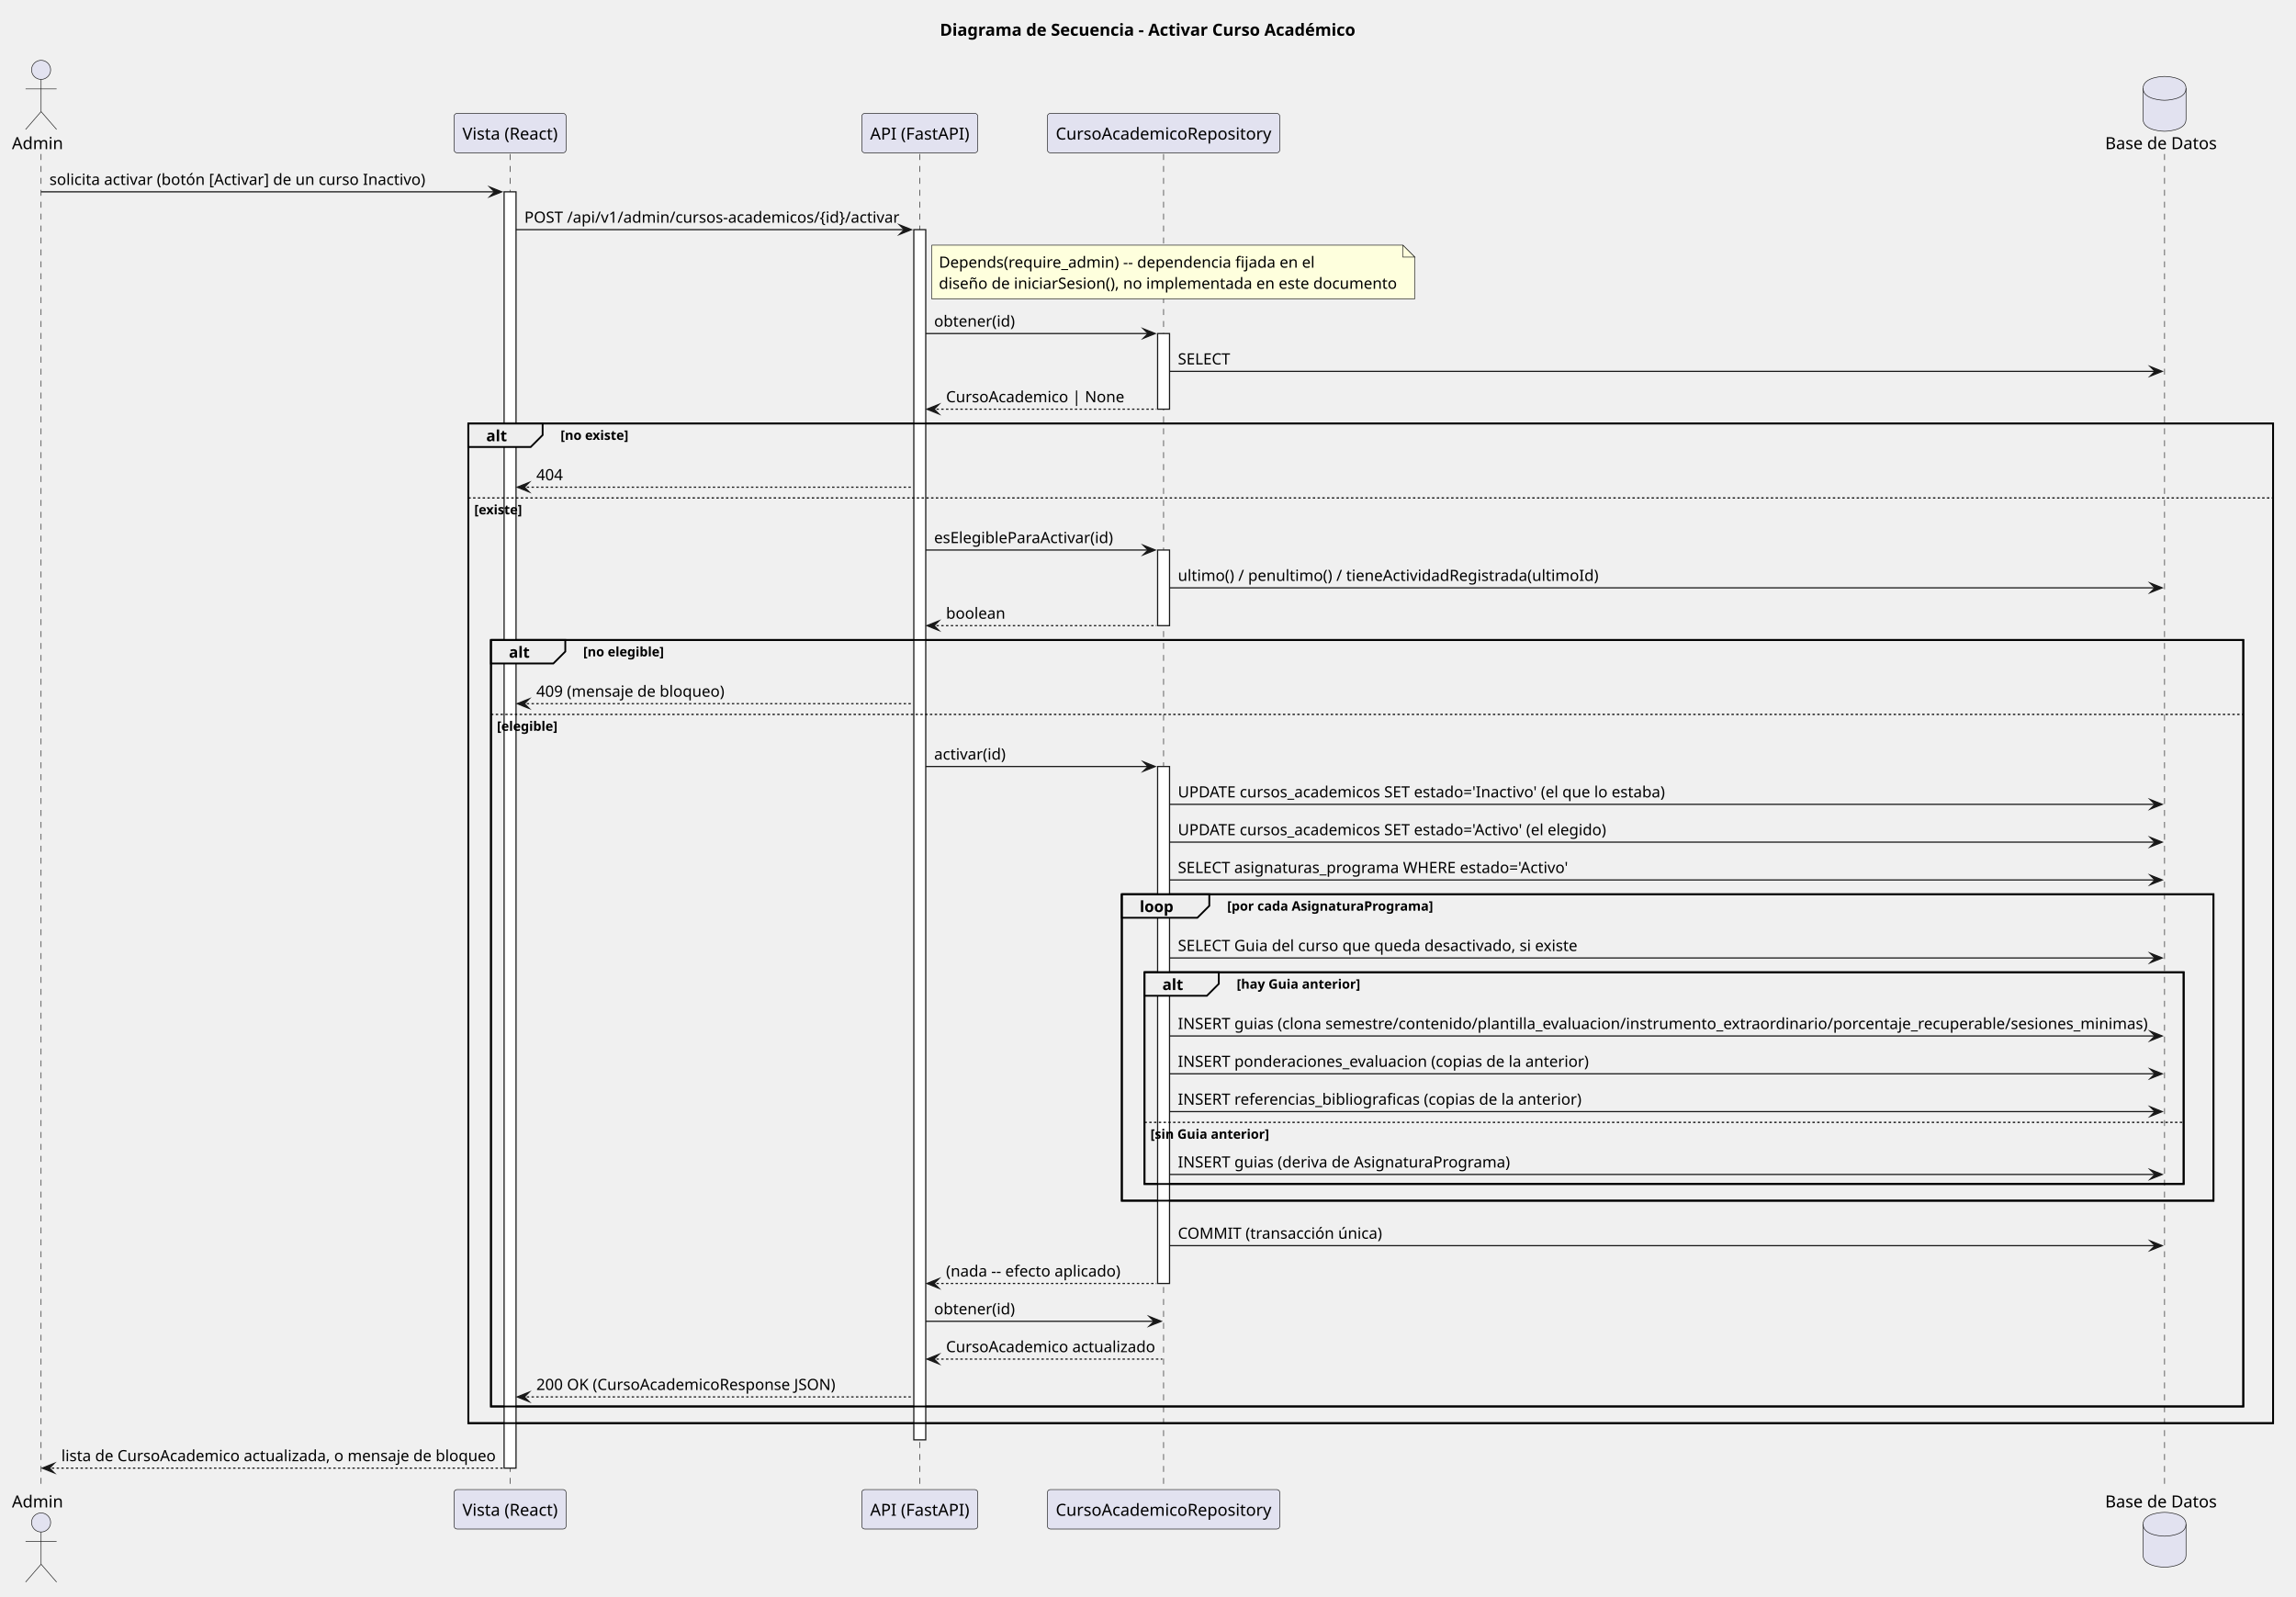
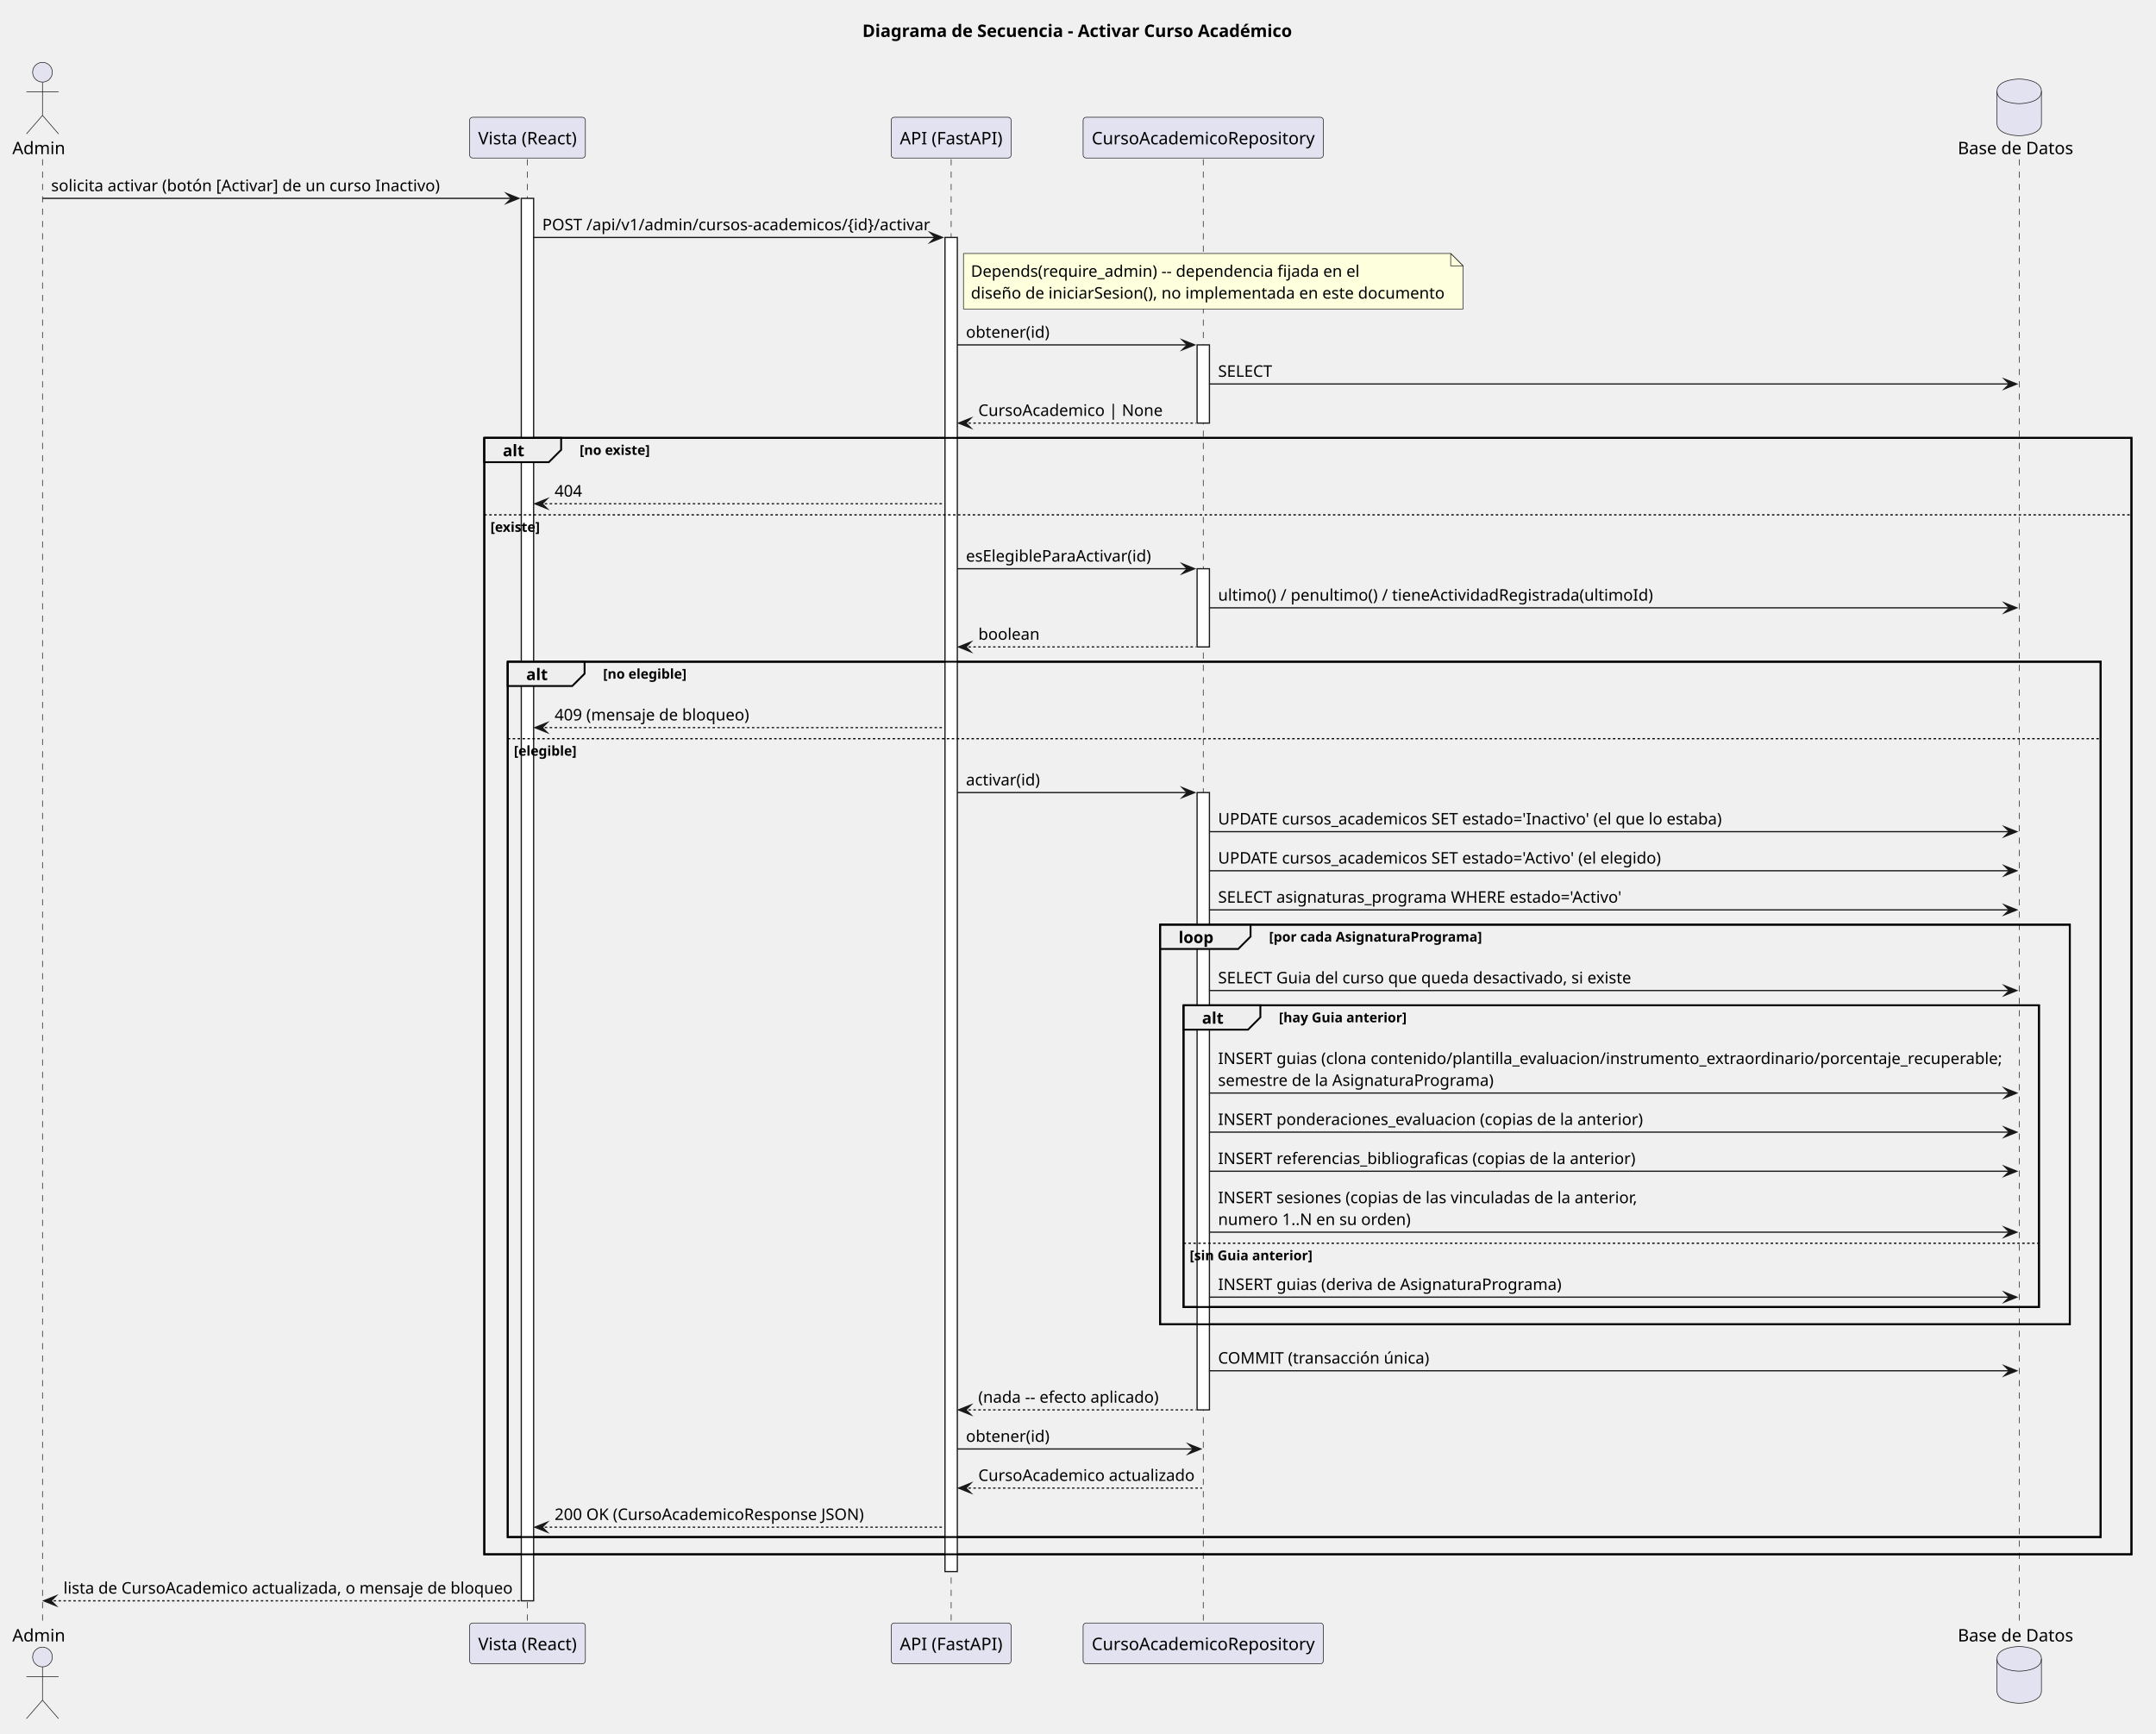
- <svg xmlns="http://www.w3.org/2000/svg" version="1.1" data-diagram-type="SEQUENCE" style="width:1925px;height:1339px;background:#FFFFFF;" width="1925px" height="1339px" viewBox="0 0 1925 1339" zoomAndPan="magnify" preserveAspectRatio="none" contentStyleType="text/css">
+ <svg xmlns="http://www.w3.org/2000/svg" version="1.1" data-diagram-type="SEQUENCE" style="width:1748px;height:1406px;background:#FFFFFF;" width="1748px" height="1406px" viewBox="0 0 1748 1406" zoomAndPan="magnify" preserveAspectRatio="none" contentStyleType="text/css">
  <defs />
  <g font-family="sans-serif" lengthAdjust="spacing">
    <g class="title" data-source-line="1">
-       <text x="788.013" y="29.966" fill="#000" font-size="14" textLength="347.773" font-weight="700">Diagrama de Secuencia - Activar Curso Académico</text>
+       <text x="699.165" y="29.966" fill="#000" font-size="14" textLength="347.773" font-weight="700">Diagrama de Secuencia - Activar Curso Académico</text>
    </g>
-     <rect x="392.65" y="355.078" width="1513.149" height="838.184" fill="none" style="stroke:#000;stroke-width:1.5;" />
-     <rect x="411.65" y="536.59" width="1469.149" height="642.672" fill="none" style="stroke:#000;stroke-width:1.5;" />
-     <rect x="940.556" y="749.808" width="915.244" height="256.924" fill="none" style="stroke:#000;stroke-width:1.5;" />
-     <rect x="959.556" y="815.22" width="871.244" height="177.512" fill="none" style="stroke:#000;stroke-width:1.5;" />
+     <rect x="392.65" y="355.078" width="1335.452" height="905.302" fill="none" style="stroke:#000;stroke-width:1.5;" />
+     <rect x="411.65" y="536.59" width="1291.452" height="709.79" fill="none" style="stroke:#000;stroke-width:1.5;" />
+     <rect x="940.556" y="749.808" width="737.546" height="324.042" fill="none" style="stroke:#000;stroke-width:1.5;" />
+     <rect x="959.556" y="815.22" width="693.546" height="244.63" fill="none" style="stroke:#000;stroke-width:1.5;" />
    <g>
-       <rect x="30.955" y="129.136" width="8" height="1119.832" fill="#000" fill-opacity="0" />
-       <line x1="34.455" y1="129.136" x2="34.455" y2="1248.968" style="stroke:#181818;stroke-width:0.5;stroke-dasharray:5,5;" />
+       <rect x="30.955" y="129.136" width="8" height="1186.95" fill="#000" fill-opacity="0" />
+       <line x1="34.455" y1="129.136" x2="34.455" y2="1316.086" style="stroke:#181818;stroke-width:0.5;stroke-dasharray:5,5;" />
    </g>
    <g>
-       <rect x="424.15" y="129.136" width="8" height="1119.832" fill="#000" fill-opacity="0" />
-       <line x1="427.65" y1="129.136" x2="427.65" y2="1248.968" style="stroke:#181818;stroke-width:0.5;stroke-dasharray:5,5;" />
+       <rect x="424.15" y="129.136" width="8" height="1186.95" fill="#000" fill-opacity="0" />
+       <line x1="427.65" y1="129.136" x2="427.65" y2="1316.086" style="stroke:#181818;stroke-width:0.5;stroke-dasharray:5,5;" />
    </g>
    <g>
-       <rect x="422.65" y="160.842" width="10" height="1070.126" fill="#FFF" style="stroke:#181818;stroke-width:1;" />
+       <rect x="422.65" y="160.842" width="10" height="1137.244" fill="#FFF" style="stroke:#181818;stroke-width:1;" />
    </g>
    <g>
-       <rect x="767.659" y="129.136" width="8" height="1119.832" fill="#000" fill-opacity="0" />
-       <line x1="771.159" y1="129.136" x2="771.159" y2="1248.968" style="stroke:#181818;stroke-width:0.5;stroke-dasharray:5,5;" />
+       <rect x="767.659" y="129.136" width="8" height="1186.95" fill="#000" fill-opacity="0" />
+       <line x1="771.159" y1="129.136" x2="771.159" y2="1316.086" style="stroke:#181818;stroke-width:0.5;stroke-dasharray:5,5;" />
    </g>
    <g>
-       <rect x="766.159" y="192.548" width="10" height="1014.714" fill="#FFF" style="stroke:#181818;stroke-width:1;" />
+       <rect x="766.159" y="192.548" width="10" height="1081.832" fill="#FFF" style="stroke:#181818;stroke-width:1;" />
    </g>
    <g>
-       <rect x="972.056" y="129.136" width="8" height="1119.832" fill="#000" fill-opacity="0" />
-       <line x1="975.556" y1="129.136" x2="975.556" y2="1248.968" style="stroke:#181818;stroke-width:0.5;stroke-dasharray:5,5;" />
+       <rect x="972.056" y="129.136" width="8" height="1186.95" fill="#000" fill-opacity="0" />
+       <line x1="975.556" y1="129.136" x2="975.556" y2="1316.086" style="stroke:#181818;stroke-width:0.5;stroke-dasharray:5,5;" />
    </g>
    <g>
      <rect x="970.556" y="279.666" width="10" height="63.412" fill="#FFF" style="stroke:#181818;stroke-width:1;" />
    </g>
    <g>
      <rect x="970.556" y="461.178" width="10" height="63.412" fill="#FFF" style="stroke:#181818;stroke-width:1;" />
    </g>
    <g>
-       <rect x="970.556" y="642.69" width="10" height="433.454" fill="#FFF" style="stroke:#181818;stroke-width:1;" />
+       <rect x="970.556" y="642.69" width="10" height="500.572" fill="#FFF" style="stroke:#181818;stroke-width:1;" />
    </g>
    <g>
-       <rect x="1811.299" y="129.136" width="8" height="1119.832" fill="#000" fill-opacity="0" />
-       <line x1="1814.799" y1="129.136" x2="1814.799" y2="1248.968" style="stroke:#181818;stroke-width:0.5;stroke-dasharray:5,5;" />
+       <rect x="1633.602" y="129.136" width="8" height="1186.95" fill="#000" fill-opacity="0" />
+       <line x1="1637.102" y1="129.136" x2="1637.102" y2="1316.086" style="stroke:#181818;stroke-width:0.5;stroke-dasharray:5,5;" />
    </g>
    <text x="10" y="125.034" fill="#000" font-size="14" textLength="42.91">Admin</text>
    <ellipse cx="34.455" cy="58.568" rx="8" ry="8" fill="#E2E2F0" style="stroke:#181818;stroke-width:0.5;" />
    <path d="M34.455,66.568 L34.455,93.568 M21.455,74.568 L47.455,74.568 M34.455,93.568 L21.455,108.568 M34.455,93.568 L47.455,108.568" style="stroke:#181818;stroke-width:0.5;" fill="none" />
    <rect x="380.701" y="95.068" width="93.898" height="33.068" fill="#E2E2F0" style="stroke:#181818;stroke-width:0.5;" rx="2.5" ry="2.5" />
    <text x="387.701" y="117.034" fill="#000" font-size="14" textLength="79.898">Vista (React)</text>
    <rect x="722.538" y="95.068" width="97.244" height="33.068" fill="#E2E2F0" style="stroke:#181818;stroke-width:0.5;" rx="2.5" ry="2.5" />
    <text x="729.538" y="117.034" fill="#000" font-size="14" textLength="83.244">API (FastAPI)</text>
    <rect x="878.144" y="95.068" width="194.823" height="33.068" fill="#E2E2F0" style="stroke:#181818;stroke-width:0.5;" rx="2.5" ry="2.5" />
    <text x="885.144" y="117.034" fill="#000" font-size="14" textLength="180.823">CursoAcademicoRepository</text>
-     <text x="1764.976" y="125.034" fill="#000" font-size="14" textLength="93.646">Base de Datos</text>
-     <path d="M1796.799,74.068 C1796.799,64.068 1814.799,64.068 1814.799,64.068 C1814.799,64.068 1832.799,64.068 1832.799,74.068 L1832.799,100.068 C1832.799,110.068 1814.799,110.068 1814.799,110.068 C1814.799,110.068 1796.799,110.068 1796.799,100.068 L1796.799,74.068" style="stroke:#181818;stroke-width:0.5;" fill="#E2E2F0" />
-     <path d="M1796.799,74.068 C1796.799,84.068 1814.799,84.068 1814.799,84.068 C1814.799,84.068 1832.799,84.068 1832.799,74.068" style="stroke:#181818;stroke-width:0.5;" fill="none" />
-     <text x="10" y="1263.934" fill="#000" font-size="14" textLength="42.91">Admin</text>
-     <ellipse cx="34.455" cy="1276.536" rx="8" ry="8" fill="#E2E2F0" style="stroke:#181818;stroke-width:0.5;" />
-     <path d="M34.455,1284.536 L34.455,1311.536 M21.455,1292.536 L47.455,1292.536 M34.455,1311.536 L21.455,1326.536 M34.455,1311.536 L47.455,1326.536" style="stroke:#181818;stroke-width:0.5;" fill="none" />
-     <rect x="380.701" y="1248.968" width="93.898" height="33.068" fill="#E2E2F0" style="stroke:#181818;stroke-width:0.5;" rx="2.5" ry="2.5" />
-     <text x="387.701" y="1270.934" fill="#000" font-size="14" textLength="79.898">Vista (React)</text>
-     <rect x="722.538" y="1248.968" width="97.244" height="33.068" fill="#E2E2F0" style="stroke:#181818;stroke-width:0.5;" rx="2.5" ry="2.5" />
-     <text x="729.538" y="1270.934" fill="#000" font-size="14" textLength="83.244">API (FastAPI)</text>
-     <rect x="878.144" y="1248.968" width="194.823" height="33.068" fill="#E2E2F0" style="stroke:#181818;stroke-width:0.5;" rx="2.5" ry="2.5" />
-     <text x="885.144" y="1270.934" fill="#000" font-size="14" textLength="180.823">CursoAcademicoRepository</text>
-     <text x="1764.976" y="1263.934" fill="#000" font-size="14" textLength="93.646">Base de Datos</text>
-     <path d="M1796.799,1278.036 C1796.799,1268.036 1814.799,1268.036 1814.799,1268.036 C1814.799,1268.036 1832.799,1268.036 1832.799,1278.036 L1832.799,1304.036 C1832.799,1314.036 1814.799,1314.036 1814.799,1314.036 C1814.799,1314.036 1796.799,1314.036 1796.799,1304.036 L1796.799,1278.036" style="stroke:#181818;stroke-width:0.5;" fill="#E2E2F0" />
-     <path d="M1796.799,1278.036 C1796.799,1288.036 1814.799,1288.036 1814.799,1288.036 C1814.799,1288.036 1832.799,1288.036 1832.799,1278.036" style="stroke:#181818;stroke-width:0.5;" fill="none" />
+     <text x="1587.279" y="125.034" fill="#000" font-size="14" textLength="93.646">Base de Datos</text>
+     <path d="M1619.102,74.068 C1619.102,64.068 1637.102,64.068 1637.102,64.068 C1637.102,64.068 1655.102,64.068 1655.102,74.068 L1655.102,100.068 C1655.102,110.068 1637.102,110.068 1637.102,110.068 C1637.102,110.068 1619.102,110.068 1619.102,100.068 L1619.102,74.068" style="stroke:#181818;stroke-width:0.5;" fill="#E2E2F0" />
+     <path d="M1619.102,74.068 C1619.102,84.068 1637.102,84.068 1637.102,84.068 C1637.102,84.068 1655.102,84.068 1655.102,74.068" style="stroke:#181818;stroke-width:0.5;" fill="none" />
+     <text x="10" y="1331.052" fill="#000" font-size="14" textLength="42.91">Admin</text>
+     <ellipse cx="34.455" cy="1343.654" rx="8" ry="8" fill="#E2E2F0" style="stroke:#181818;stroke-width:0.5;" />
+     <path d="M34.455,1351.654 L34.455,1378.654 M21.455,1359.654 L47.455,1359.654 M34.455,1378.654 L21.455,1393.654 M34.455,1378.654 L47.455,1393.654" style="stroke:#181818;stroke-width:0.5;" fill="none" />
+     <rect x="380.701" y="1316.086" width="93.898" height="33.068" fill="#E2E2F0" style="stroke:#181818;stroke-width:0.5;" rx="2.5" ry="2.5" />
+     <text x="387.701" y="1338.052" fill="#000" font-size="14" textLength="79.898">Vista (React)</text>
+     <rect x="722.538" y="1316.086" width="97.244" height="33.068" fill="#E2E2F0" style="stroke:#181818;stroke-width:0.5;" rx="2.5" ry="2.5" />
+     <text x="729.538" y="1338.052" fill="#000" font-size="14" textLength="83.244">API (FastAPI)</text>
+     <rect x="878.144" y="1316.086" width="194.823" height="33.068" fill="#E2E2F0" style="stroke:#181818;stroke-width:0.5;" rx="2.5" ry="2.5" />
+     <text x="885.144" y="1338.052" fill="#000" font-size="14" textLength="180.823">CursoAcademicoRepository</text>
+     <text x="1587.279" y="1331.052" fill="#000" font-size="14" textLength="93.646">Base de Datos</text>
+     <path d="M1619.102,1345.154 C1619.102,1335.154 1637.102,1335.154 1637.102,1335.154 C1637.102,1335.154 1655.102,1335.154 1655.102,1345.154 L1655.102,1371.154 C1655.102,1381.154 1637.102,1381.154 1637.102,1381.154 C1637.102,1381.154 1619.102,1381.154 1619.102,1371.154 L1619.102,1345.154" style="stroke:#181818;stroke-width:0.5;" fill="#E2E2F0" />
+     <path d="M1619.102,1345.154 C1619.102,1355.154 1637.102,1355.154 1637.102,1355.154 C1637.102,1355.154 1655.102,1355.154 1655.102,1345.154" style="stroke:#181818;stroke-width:0.5;" fill="none" />
    <polygon points="410.65,156.842,420.65,160.842,410.65,164.842,414.65,160.842" fill="#181818" style="stroke:#181818;stroke-width:1;stroke-linejoin:miter;stroke-miterlimit:10;" />
    <line x1="34.455" y1="160.842" x2="416.65" y2="160.842" style="stroke:#181818;stroke-width:1;" />
    <text x="41.455" y="155.033" fill="#000" font-size="13" textLength="315.172">solicita activar (botón [Activar] de un curso Inactivo)</text>
    <polygon points="754.159,188.548,764.159,192.548,754.159,196.548,758.159,192.548" fill="#181818" style="stroke:#181818;stroke-width:1;stroke-linejoin:miter;stroke-miterlimit:10;" />
    <line x1="432.65" y1="192.548" x2="760.159" y2="192.548" style="stroke:#181818;stroke-width:1;" />
    <text x="439.65" y="186.739" fill="#000" font-size="13" textLength="314.509">POST /api/v1/admin/cursos-academicos/{id}/activar</text>
    <path d="M781.159,205.548 L781.159,250.548 L1186.159,250.548 L1186.159,215.548 L1176.159,205.548 L781.159,205.548" style="stroke:#181818;stroke-width:0.5;" fill="#FEFFDD" />
    <path d="M1176.159,205.548 L1176.159,215.548 L1186.159,215.548 L1176.159,205.548" style="stroke:#181818;stroke-width:0.5;" fill="#FEFFDD" />
    <text x="787.159" y="224.445" fill="#000" font-size="13" textLength="315.614">Depends(require_admin) -- dependencia fijada en el</text>
    <text x="787.159" y="242.151" fill="#000" font-size="13" textLength="384.072">diseño de iniciarSesion(), no implementada en este documento</text>
    <polygon points="958.556,275.666,968.556,279.666,958.556,283.666,962.556,279.666" fill="#181818" style="stroke:#181818;stroke-width:1;stroke-linejoin:miter;stroke-miterlimit:10;" />
    <line x1="776.159" y1="279.666" x2="964.556" y2="279.666" style="stroke:#181818;stroke-width:1;" />
    <text x="783.159" y="273.857" fill="#000" font-size="13" textLength="67.769">obtener(id)</text>
-     <polygon points="1802.799,307.372,1812.799,311.372,1802.799,315.372,1806.799,311.372" fill="#181818" style="stroke:#181818;stroke-width:1;stroke-linejoin:miter;stroke-miterlimit:10;" />
-     <line x1="980.556" y1="311.372" x2="1808.799" y2="311.372" style="stroke:#181818;stroke-width:1;" />
+     <polygon points="1625.102,307.372,1635.102,311.372,1625.102,315.372,1629.102,311.372" fill="#181818" style="stroke:#181818;stroke-width:1;stroke-linejoin:miter;stroke-miterlimit:10;" />
+     <line x1="980.556" y1="311.372" x2="1631.102" y2="311.372" style="stroke:#181818;stroke-width:1;" />
    <text x="987.556" y="305.563" fill="#000" font-size="13" textLength="43.849">SELECT</text>
    <polygon points="787.159,339.078,777.159,343.078,787.159,347.078,783.159,343.078" fill="#181818" style="stroke:#181818;stroke-width:1;stroke-linejoin:miter;stroke-miterlimit:10;" />
    <line x1="781.159" y1="343.078" x2="969.556" y2="343.078" style="stroke:#181818;stroke-width:1;stroke-dasharray:2,2;" />
    <text x="793.159" y="337.269" fill="#000" font-size="13" textLength="149.526">CursoAcademico | None</text>
    <path d="M392.65,355.078 L454.953,355.078 L454.953,364.784 L444.953,374.784 L392.65,374.784 L392.65,355.078" style="stroke:#000;stroke-width:1.5;" fill="#EEE" />
-     <rect x="392.65" y="355.078" width="1513.149" height="838.184" fill="none" style="stroke:#000;stroke-width:1.5;" />
+     <rect x="392.65" y="355.078" width="1335.452" height="905.302" fill="none" style="stroke:#000;stroke-width:1.5;" />
    <text x="407.65" y="369.975" fill="#000" font-size="13" textLength="17.303" font-weight="700">alt</text>
    <text x="469.953" y="368.837" fill="#000" font-size="11" textLength="57.244" font-weight="700">[no existe]</text>
    <polygon points="443.65,404.49,433.65,408.49,443.65,412.49,439.65,408.49" fill="#181818" style="stroke:#181818;stroke-width:1;stroke-linejoin:miter;stroke-miterlimit:10;" />
    <line x1="437.65" y1="408.49" x2="765.159" y2="408.49" style="stroke:#181818;stroke-width:1;stroke-dasharray:2,2;" />
    <text x="449.65" y="402.681" fill="#000" font-size="13" textLength="22.308">404</text>
-     <line x1="392.65" y1="417.49" x2="1905.799" y2="417.49" style="stroke:#000;stroke-width:1;stroke-dasharray:2,2;" />
+     <line x1="392.65" y1="417.49" x2="1728.102" y2="417.49" style="stroke:#000;stroke-width:1;stroke-dasharray:2,2;" />
    <text x="397.65" y="431.249" fill="#000" font-size="11" textLength="40.359" font-weight="700">[existe]</text>
    <polygon points="958.556,457.178,968.556,461.178,958.556,465.178,962.556,461.178" fill="#181818" style="stroke:#181818;stroke-width:1;stroke-linejoin:miter;stroke-miterlimit:10;" />
    <line x1="776.159" y1="461.178" x2="964.556" y2="461.178" style="stroke:#181818;stroke-width:1;" />
    <text x="783.159" y="455.369" fill="#000" font-size="13" textLength="150.332">esElegibleParaActivar(id)</text>
-     <polygon points="1802.799,488.884,1812.799,492.884,1802.799,496.884,1806.799,492.884" fill="#181818" style="stroke:#181818;stroke-width:1;stroke-linejoin:miter;stroke-miterlimit:10;" />
-     <line x1="980.556" y1="492.884" x2="1808.799" y2="492.884" style="stroke:#181818;stroke-width:1;" />
+     <polygon points="1625.102,488.884,1635.102,492.884,1625.102,496.884,1629.102,492.884" fill="#181818" style="stroke:#181818;stroke-width:1;stroke-linejoin:miter;stroke-miterlimit:10;" />
+     <line x1="980.556" y1="492.884" x2="1631.102" y2="492.884" style="stroke:#181818;stroke-width:1;" />
    <text x="987.556" y="487.075" fill="#000" font-size="13" textLength="352.937">ultimo() / penultimo() / tieneActividadRegistrada(ultimoId)</text>
    <polygon points="787.159,520.59,777.159,524.59,787.159,528.59,783.159,524.59" fill="#181818" style="stroke:#181818;stroke-width:1;stroke-linejoin:miter;stroke-miterlimit:10;" />
    <line x1="781.159" y1="524.59" x2="969.556" y2="524.59" style="stroke:#181818;stroke-width:1;stroke-dasharray:2,2;" />
    <text x="793.159" y="518.781" fill="#000" font-size="13" textLength="49.738">boolean</text>
    <path d="M411.65,536.59 L473.953,536.59 L473.953,546.296 L463.953,556.296 L411.65,556.296 L411.65,536.59" style="stroke:#000;stroke-width:1.5;" fill="#EEE" />
-     <rect x="411.65" y="536.59" width="1469.149" height="642.672" fill="none" style="stroke:#000;stroke-width:1.5;" />
+     <rect x="411.65" y="536.59" width="1291.452" height="709.79" fill="none" style="stroke:#000;stroke-width:1.5;" />
    <text x="426.65" y="551.487" fill="#000" font-size="13" textLength="17.303" font-weight="700">alt</text>
    <text x="488.953" y="550.349" fill="#000" font-size="11" textLength="67.617" font-weight="700">[no elegible]</text>
    <polygon points="443.65,586.002,433.65,590.002,443.65,594.002,439.65,590.002" fill="#181818" style="stroke:#181818;stroke-width:1;stroke-linejoin:miter;stroke-miterlimit:10;" />
    <line x1="437.65" y1="590.002" x2="765.159" y2="590.002" style="stroke:#181818;stroke-width:1;stroke-dasharray:2,2;" />
    <text x="449.65" y="584.193" fill="#000" font-size="13" textLength="157.742">409 (mensaje de bloqueo)</text>
-     <line x1="411.65" y1="599.002" x2="1880.799" y2="599.002" style="stroke:#000;stroke-width:1;stroke-dasharray:2,2;" />
+     <line x1="411.65" y1="599.002" x2="1703.102" y2="599.002" style="stroke:#000;stroke-width:1;stroke-dasharray:2,2;" />
    <text x="416.65" y="612.761" fill="#000" font-size="11" textLength="50.732" font-weight="700">[elegible]</text>
    <polygon points="958.556,638.69,968.556,642.69,958.556,646.69,962.556,642.69" fill="#181818" style="stroke:#181818;stroke-width:1;stroke-linejoin:miter;stroke-miterlimit:10;" />
    <line x1="776.159" y1="642.69" x2="964.556" y2="642.69" style="stroke:#181818;stroke-width:1;" />
    <text x="783.159" y="636.881" fill="#000" font-size="13" textLength="59.995">activar(id)</text>
-     <polygon points="1802.799,670.396,1812.799,674.396,1802.799,678.396,1806.799,674.396" fill="#181818" style="stroke:#181818;stroke-width:1;stroke-linejoin:miter;stroke-miterlimit:10;" />
-     <line x1="980.556" y1="674.396" x2="1808.799" y2="674.396" style="stroke:#181818;stroke-width:1;" />
+     <polygon points="1625.102,670.396,1635.102,674.396,1625.102,678.396,1629.102,674.396" fill="#181818" style="stroke:#181818;stroke-width:1;stroke-linejoin:miter;stroke-miterlimit:10;" />
+     <line x1="980.556" y1="674.396" x2="1631.102" y2="674.396" style="stroke:#181818;stroke-width:1;" />
    <text x="987.556" y="668.587" fill="#000" font-size="13" textLength="409.682">UPDATE cursos_academicos SET estado='Inactivo' (el que lo estaba)</text>
-     <polygon points="1802.799,702.102,1812.799,706.102,1802.799,710.102,1806.799,706.102" fill="#181818" style="stroke:#181818;stroke-width:1;stroke-linejoin:miter;stroke-miterlimit:10;" />
-     <line x1="980.556" y1="706.102" x2="1808.799" y2="706.102" style="stroke:#181818;stroke-width:1;" />
+     <polygon points="1625.102,702.102,1635.102,706.102,1625.102,710.102,1629.102,706.102" fill="#181818" style="stroke:#181818;stroke-width:1;stroke-linejoin:miter;stroke-miterlimit:10;" />
+     <line x1="980.556" y1="706.102" x2="1631.102" y2="706.102" style="stroke:#181818;stroke-width:1;" />
    <text x="987.556" y="700.293" fill="#000" font-size="13" textLength="361.309">UPDATE cursos_academicos SET estado='Activo' (el elegido)</text>
-     <polygon points="1802.799,733.808,1812.799,737.808,1802.799,741.808,1806.799,737.808" fill="#181818" style="stroke:#181818;stroke-width:1;stroke-linejoin:miter;stroke-miterlimit:10;" />
-     <line x1="980.556" y1="737.808" x2="1808.799" y2="737.808" style="stroke:#181818;stroke-width:1;" />
+     <polygon points="1625.102,733.808,1635.102,737.808,1625.102,741.808,1629.102,737.808" fill="#181818" style="stroke:#181818;stroke-width:1;stroke-linejoin:miter;stroke-miterlimit:10;" />
+     <line x1="980.556" y1="737.808" x2="1631.102" y2="737.808" style="stroke:#181818;stroke-width:1;" />
    <text x="987.556" y="731.999" fill="#000" font-size="13" textLength="328.926">SELECT asignaturas_programa WHERE estado='Activo'</text>
    <path d="M940.556,749.808 L1013.896,749.808 L1013.896,759.514 L1003.896,769.514 L940.556,769.514 L940.556,749.808" style="stroke:#000;stroke-width:1.5;" fill="#EEE" />
-     <rect x="940.556" y="749.808" width="915.244" height="256.924" fill="none" style="stroke:#000;stroke-width:1.5;" />
+     <rect x="940.556" y="749.808" width="737.546" height="324.042" fill="none" style="stroke:#000;stroke-width:1.5;" />
    <text x="955.556" y="764.705" fill="#000" font-size="13" textLength="28.34" font-weight="700">loop</text>
    <text x="1028.896" y="763.567" fill="#000" font-size="11" textLength="172.49" font-weight="700">[por cada AsignaturaPrograma]</text>
-     <polygon points="1802.799,799.22,1812.799,803.22,1802.799,807.22,1806.799,803.22" fill="#181818" style="stroke:#181818;stroke-width:1;stroke-linejoin:miter;stroke-miterlimit:10;" />
-     <line x1="980.556" y1="803.22" x2="1808.799" y2="803.22" style="stroke:#181818;stroke-width:1;" />
+     <polygon points="1625.102,799.22,1635.102,803.22,1625.102,807.22,1629.102,803.22" fill="#181818" style="stroke:#181818;stroke-width:1;stroke-linejoin:miter;stroke-miterlimit:10;" />
+     <line x1="980.556" y1="803.22" x2="1631.102" y2="803.22" style="stroke:#181818;stroke-width:1;" />
    <text x="987.556" y="797.411" fill="#000" font-size="13" textLength="335.231">SELECT Guia del curso que queda desactivado, si existe</text>
    <path d="M959.556,815.22 L1021.859,815.22 L1021.859,824.926 L1011.859,834.926 L959.556,834.926 L959.556,815.22" style="stroke:#000;stroke-width:1.5;" fill="#EEE" />
-     <rect x="959.556" y="815.22" width="871.244" height="177.512" fill="none" style="stroke:#000;stroke-width:1.5;" />
+     <rect x="959.556" y="815.22" width="693.546" height="244.63" fill="none" style="stroke:#000;stroke-width:1.5;" />
    <text x="974.556" y="830.117" fill="#000" font-size="13" textLength="17.303" font-weight="700">alt</text>
    <text x="1036.859" y="828.979" fill="#000" font-size="11" textLength="103.091" font-weight="700">[hay Guia anterior]</text>
-     <polygon points="1802.799,864.632,1812.799,868.632,1802.799,872.632,1806.799,868.632" fill="#181818" style="stroke:#181818;stroke-width:1;stroke-linejoin:miter;stroke-miterlimit:10;" />
-     <line x1="980.556" y1="868.632" x2="1808.799" y2="868.632" style="stroke:#181818;stroke-width:1;" />
-     <text x="987.556" y="862.823" fill="#000" font-size="13" textLength="815.244">INSERT guias (clona semestre/contenido/plantilla_evaluacion/instrumento_extraordinario/porcentaje_recuperable/sesiones_minimas)</text>
-     <polygon points="1802.799,896.338,1812.799,900.338,1802.799,904.338,1806.799,900.338" fill="#181818" style="stroke:#181818;stroke-width:1;stroke-linejoin:miter;stroke-miterlimit:10;" />
-     <line x1="980.556" y1="900.338" x2="1808.799" y2="900.338" style="stroke:#181818;stroke-width:1;" />
-     <text x="987.556" y="894.529" fill="#000" font-size="13" textLength="345.033">INSERT ponderaciones_evaluacion (copias de la anterior)</text>
-     <polygon points="1802.799,928.044,1812.799,932.044,1802.799,936.044,1806.799,932.044" fill="#181818" style="stroke:#181818;stroke-width:1;stroke-linejoin:miter;stroke-miterlimit:10;" />
-     <line x1="980.556" y1="932.044" x2="1808.799" y2="932.044" style="stroke:#181818;stroke-width:1;" />
-     <text x="987.556" y="926.235" fill="#000" font-size="13" textLength="339.209">INSERT referencias_bibliograficas (copias de la anterior)</text>
-     <line x1="959.556" y1="941.044" x2="1830.799" y2="941.044" style="stroke:#000;stroke-width:1;stroke-dasharray:2,2;" />
-     <text x="964.556" y="954.803" fill="#000" font-size="11" textLength="99.032" font-weight="700">[sin Guia anterior]</text>
-     <polygon points="1802.799,980.732,1812.799,984.732,1802.799,988.732,1806.799,984.732" fill="#181818" style="stroke:#181818;stroke-width:1;stroke-linejoin:miter;stroke-miterlimit:10;" />
-     <line x1="980.556" y1="984.732" x2="1808.799" y2="984.732" style="stroke:#181818;stroke-width:1;" />
-     <text x="987.556" y="978.923" fill="#000" font-size="13" textLength="279.266">INSERT guias (deriva de AsignaturaPrograma)</text>
-     <polygon points="1802.799,1040.438,1812.799,1044.438,1802.799,1048.438,1806.799,1044.438" fill="#181818" style="stroke:#181818;stroke-width:1;stroke-linejoin:miter;stroke-miterlimit:10;" />
-     <line x1="980.556" y1="1044.438" x2="1808.799" y2="1044.438" style="stroke:#181818;stroke-width:1;" />
-     <text x="987.556" y="1038.629" fill="#000" font-size="13" textLength="171.743">COMMIT (transacción única)</text>
-     <polygon points="787.159,1072.144,777.159,1076.144,787.159,1080.144,783.159,1076.144" fill="#181818" style="stroke:#181818;stroke-width:1;stroke-linejoin:miter;stroke-miterlimit:10;" />
-     <line x1="781.159" y1="1076.144" x2="969.556" y2="1076.144" style="stroke:#181818;stroke-width:1;stroke-dasharray:2,2;" />
-     <text x="793.159" y="1070.335" fill="#000" font-size="13" textLength="146.25">(nada -- efecto aplicado)</text>
-     <polygon points="963.556,1103.85,973.556,1107.85,963.556,1111.85,967.556,1107.85" fill="#181818" style="stroke:#181818;stroke-width:1;stroke-linejoin:miter;stroke-miterlimit:10;" />
-     <line x1="776.159" y1="1107.85" x2="969.556" y2="1107.85" style="stroke:#181818;stroke-width:1;" />
-     <text x="783.159" y="1102.041" fill="#000" font-size="13" textLength="67.769">obtener(id)</text>
-     <polygon points="787.159,1135.556,777.159,1139.556,787.159,1143.556,783.159,1139.556" fill="#181818" style="stroke:#181818;stroke-width:1;stroke-linejoin:miter;stroke-miterlimit:10;" />
-     <line x1="781.159" y1="1139.556" x2="974.556" y2="1139.556" style="stroke:#181818;stroke-width:1;stroke-dasharray:2,2;" />
-     <text x="793.159" y="1133.747" fill="#000" font-size="13" textLength="175.396">CursoAcademico actualizado</text>
-     <polygon points="443.65,1167.262,433.65,1171.262,443.65,1175.262,439.65,1171.262" fill="#181818" style="stroke:#181818;stroke-width:1;stroke-linejoin:miter;stroke-miterlimit:10;" />
-     <line x1="437.65" y1="1171.262" x2="765.159" y2="1171.262" style="stroke:#181818;stroke-width:1;stroke-dasharray:2,2;" />
-     <text x="449.65" y="1165.453" fill="#000" font-size="13" textLength="250.757">200 OK (CursoAcademicoResponse JSON)</text>
-     <polygon points="45.455,1226.968,35.455,1230.968,45.455,1234.968,41.455,1230.968" fill="#181818" style="stroke:#181818;stroke-width:1;stroke-linejoin:miter;stroke-miterlimit:10;" />
-     <line x1="39.455" y1="1230.968" x2="421.65" y2="1230.968" style="stroke:#181818;stroke-width:1;stroke-dasharray:2,2;" />
-     <text x="51.455" y="1225.159" fill="#000" font-size="13" textLength="364.195">lista de CursoAcademico actualizada, o mensaje de bloqueo</text>
+     <polygon points="1625.102,882.338,1635.102,886.338,1625.102,890.338,1629.102,886.338" fill="#181818" style="stroke:#181818;stroke-width:1;stroke-linejoin:miter;stroke-miterlimit:10;" />
+     <line x1="980.556" y1="886.338" x2="1631.102" y2="886.338" style="stroke:#181818;stroke-width:1;" />
+     <text x="987.556" y="862.823" fill="#000" font-size="13" textLength="637.546">INSERT guias (clona contenido/plantilla_evaluacion/instrumento_extraordinario/porcentaje_recuperable;</text>
+     <text x="987.556" y="880.529" fill="#000" font-size="13" textLength="224.484">semestre de la AsignaturaPrograma)</text>
+     <polygon points="1625.102,914.044,1635.102,918.044,1625.102,922.044,1629.102,918.044" fill="#181818" style="stroke:#181818;stroke-width:1;stroke-linejoin:miter;stroke-miterlimit:10;" />
+     <line x1="980.556" y1="918.044" x2="1631.102" y2="918.044" style="stroke:#181818;stroke-width:1;" />
+     <text x="987.556" y="912.235" fill="#000" font-size="13" textLength="345.033">INSERT ponderaciones_evaluacion (copias de la anterior)</text>
+     <polygon points="1625.102,945.75,1635.102,949.75,1625.102,953.75,1629.102,949.75" fill="#181818" style="stroke:#181818;stroke-width:1;stroke-linejoin:miter;stroke-miterlimit:10;" />
+     <line x1="980.556" y1="949.75" x2="1631.102" y2="949.75" style="stroke:#181818;stroke-width:1;" />
+     <text x="987.556" y="943.941" fill="#000" font-size="13" textLength="339.209">INSERT referencias_bibliograficas (copias de la anterior)</text>
+     <polygon points="1625.102,995.162,1635.102,999.162,1625.102,1003.162,1629.102,999.162" fill="#181818" style="stroke:#181818;stroke-width:1;stroke-linejoin:miter;stroke-miterlimit:10;" />
+     <line x1="980.556" y1="999.162" x2="1631.102" y2="999.162" style="stroke:#181818;stroke-width:1;" />
+     <text x="987.556" y="975.647" fill="#000" font-size="13" textLength="341.874">INSERT sesiones (copias de las vinculadas de la anterior,</text>
+     <text x="987.556" y="993.353" fill="#000" font-size="13" textLength="156.715">numero 1..N en su orden)</text>
+     <line x1="959.556" y1="1008.162" x2="1653.102" y2="1008.162" style="stroke:#000;stroke-width:1;stroke-dasharray:2,2;" />
+     <text x="964.556" y="1021.921" fill="#000" font-size="11" textLength="99.032" font-weight="700">[sin Guia anterior]</text>
+     <polygon points="1625.102,1047.85,1635.102,1051.85,1625.102,1055.85,1629.102,1051.85" fill="#181818" style="stroke:#181818;stroke-width:1;stroke-linejoin:miter;stroke-miterlimit:10;" />
+     <line x1="980.556" y1="1051.85" x2="1631.102" y2="1051.85" style="stroke:#181818;stroke-width:1;" />
+     <text x="987.556" y="1046.041" fill="#000" font-size="13" textLength="279.266">INSERT guias (deriva de AsignaturaPrograma)</text>
+     <polygon points="1625.102,1107.556,1635.102,1111.556,1625.102,1115.556,1629.102,1111.556" fill="#181818" style="stroke:#181818;stroke-width:1;stroke-linejoin:miter;stroke-miterlimit:10;" />
+     <line x1="980.556" y1="1111.556" x2="1631.102" y2="1111.556" style="stroke:#181818;stroke-width:1;" />
+     <text x="987.556" y="1105.747" fill="#000" font-size="13" textLength="171.743">COMMIT (transacción única)</text>
+     <polygon points="787.159,1139.262,777.159,1143.262,787.159,1147.262,783.159,1143.262" fill="#181818" style="stroke:#181818;stroke-width:1;stroke-linejoin:miter;stroke-miterlimit:10;" />
+     <line x1="781.159" y1="1143.262" x2="969.556" y2="1143.262" style="stroke:#181818;stroke-width:1;stroke-dasharray:2,2;" />
+     <text x="793.159" y="1137.453" fill="#000" font-size="13" textLength="146.25">(nada -- efecto aplicado)</text>
+     <polygon points="963.556,1170.968,973.556,1174.968,963.556,1178.968,967.556,1174.968" fill="#181818" style="stroke:#181818;stroke-width:1;stroke-linejoin:miter;stroke-miterlimit:10;" />
+     <line x1="776.159" y1="1174.968" x2="969.556" y2="1174.968" style="stroke:#181818;stroke-width:1;" />
+     <text x="783.159" y="1169.159" fill="#000" font-size="13" textLength="67.769">obtener(id)</text>
+     <polygon points="787.159,1202.674,777.159,1206.674,787.159,1210.674,783.159,1206.674" fill="#181818" style="stroke:#181818;stroke-width:1;stroke-linejoin:miter;stroke-miterlimit:10;" />
+     <line x1="781.159" y1="1206.674" x2="974.556" y2="1206.674" style="stroke:#181818;stroke-width:1;stroke-dasharray:2,2;" />
+     <text x="793.159" y="1200.865" fill="#000" font-size="13" textLength="175.396">CursoAcademico actualizado</text>
+     <polygon points="443.65,1234.38,433.65,1238.38,443.65,1242.38,439.65,1238.38" fill="#181818" style="stroke:#181818;stroke-width:1;stroke-linejoin:miter;stroke-miterlimit:10;" />
+     <line x1="437.65" y1="1238.38" x2="765.159" y2="1238.38" style="stroke:#181818;stroke-width:1;stroke-dasharray:2,2;" />
+     <text x="449.65" y="1232.571" fill="#000" font-size="13" textLength="250.757">200 OK (CursoAcademicoResponse JSON)</text>
+     <polygon points="45.455,1294.086,35.455,1298.086,45.455,1302.086,41.455,1298.086" fill="#181818" style="stroke:#181818;stroke-width:1;stroke-linejoin:miter;stroke-miterlimit:10;" />
+     <line x1="39.455" y1="1298.086" x2="421.65" y2="1298.086" style="stroke:#181818;stroke-width:1;stroke-dasharray:2,2;" />
+     <text x="51.455" y="1292.277" fill="#000" font-size="13" textLength="364.195">lista de CursoAcademico actualizada, o mensaje de bloqueo</text>
  </g>
</svg>
